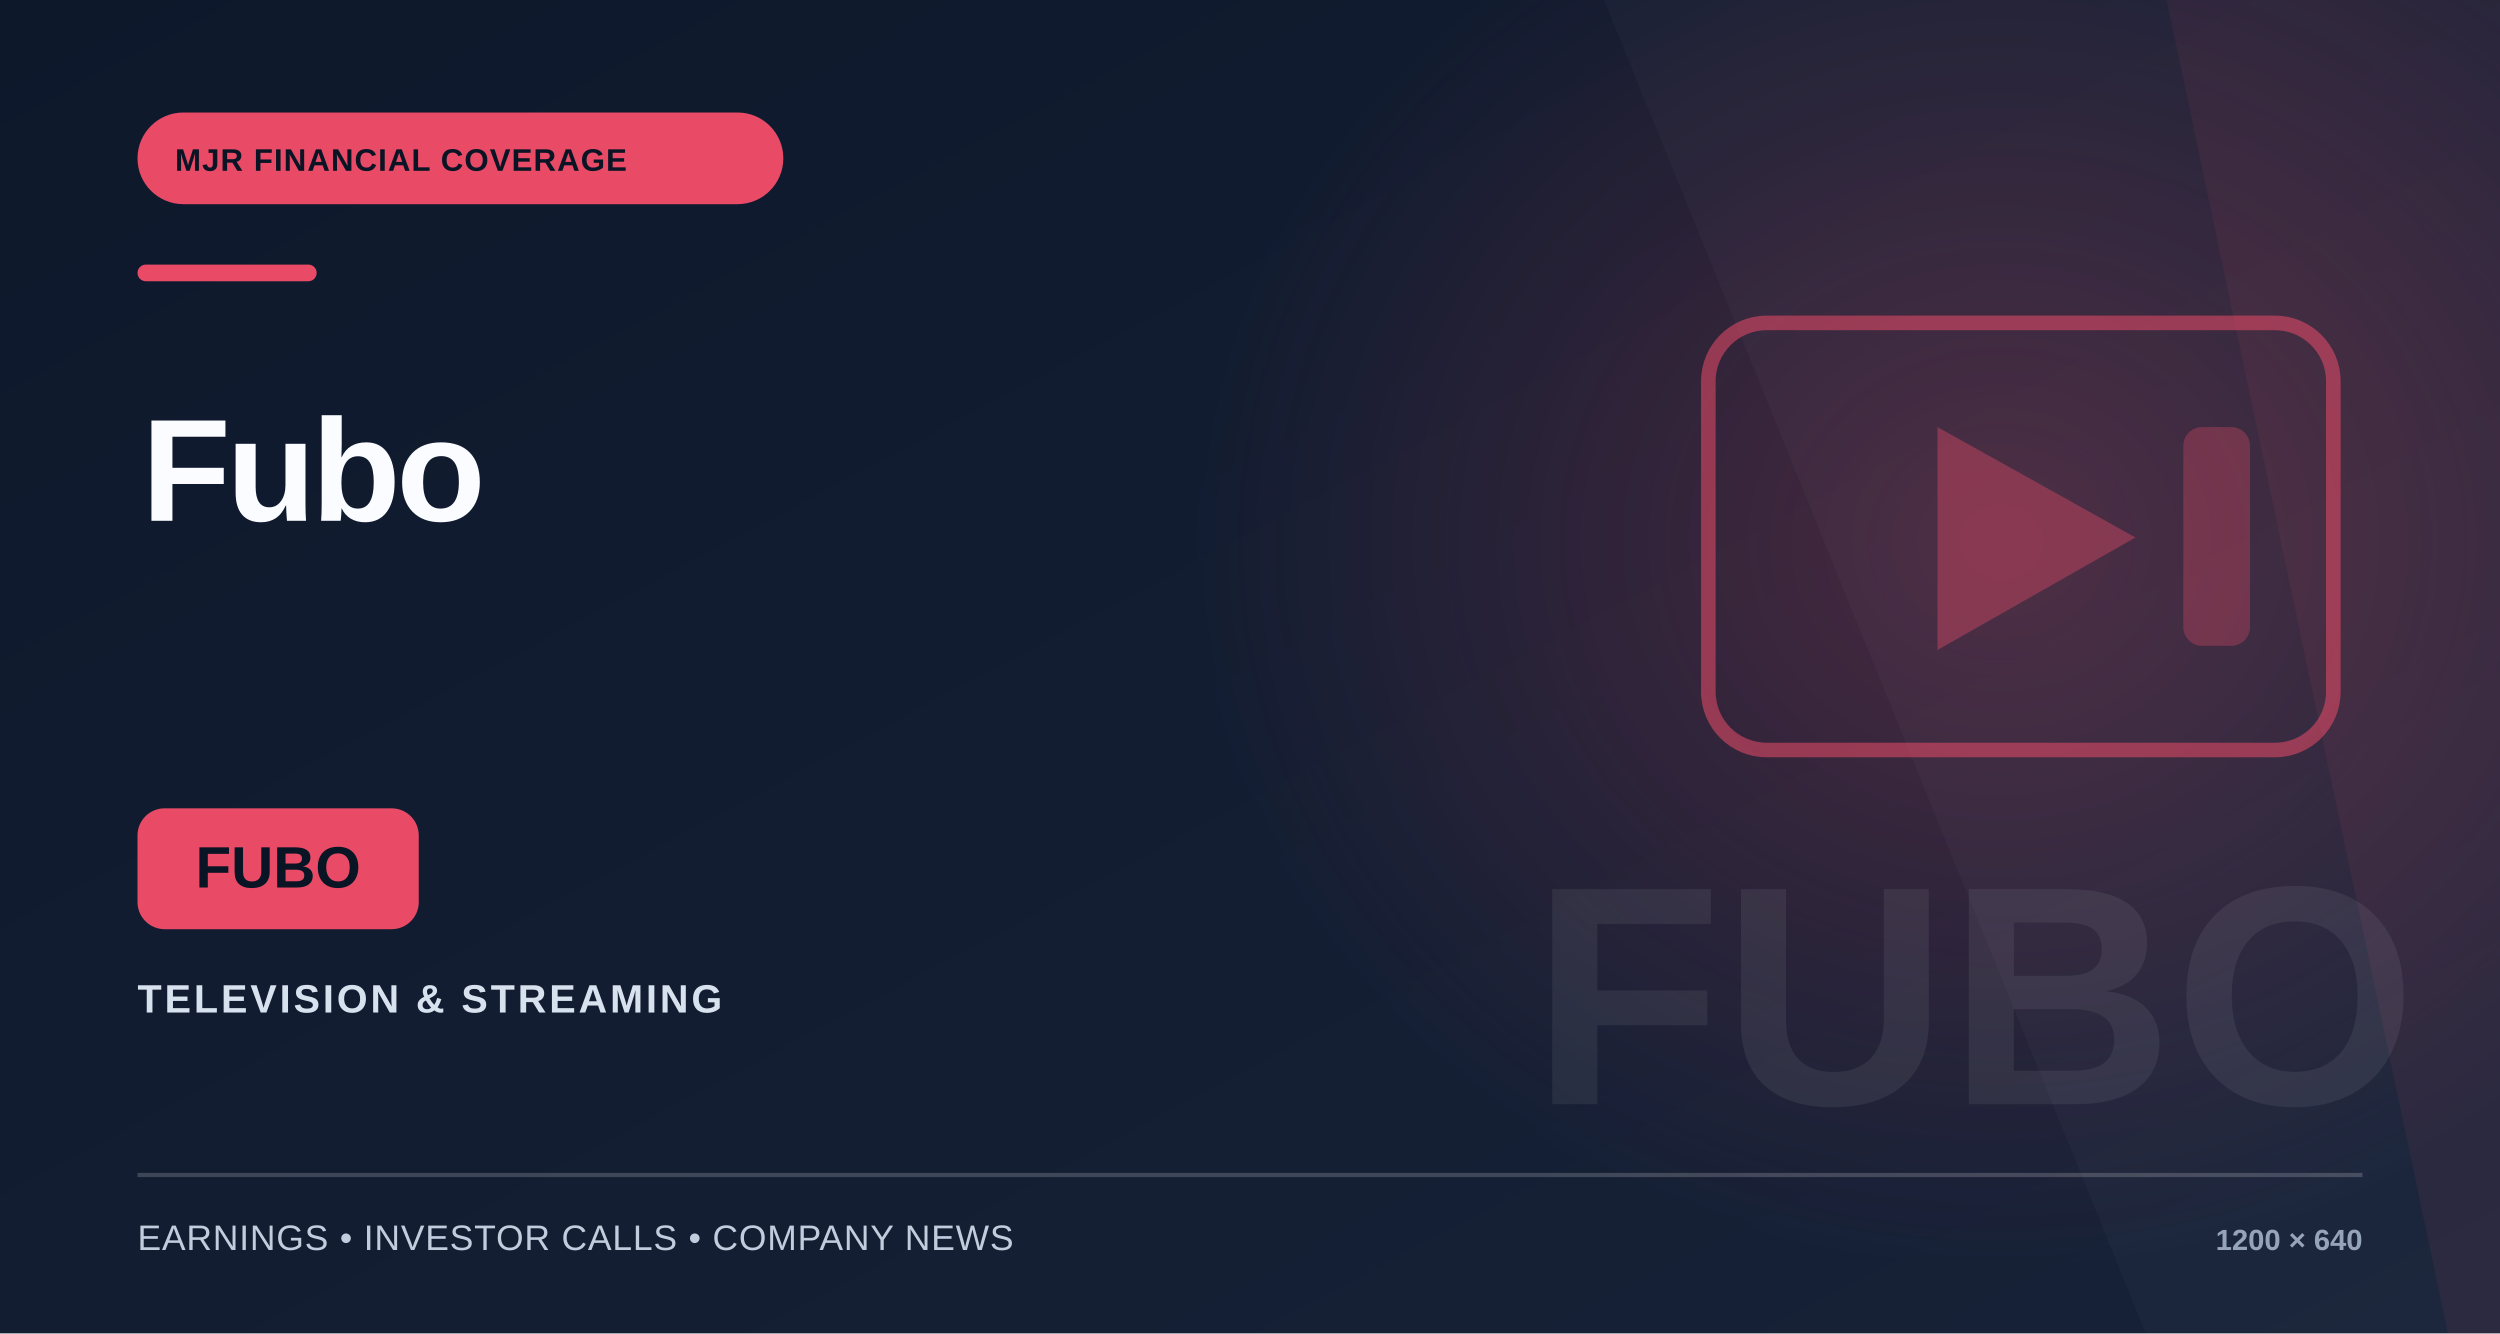
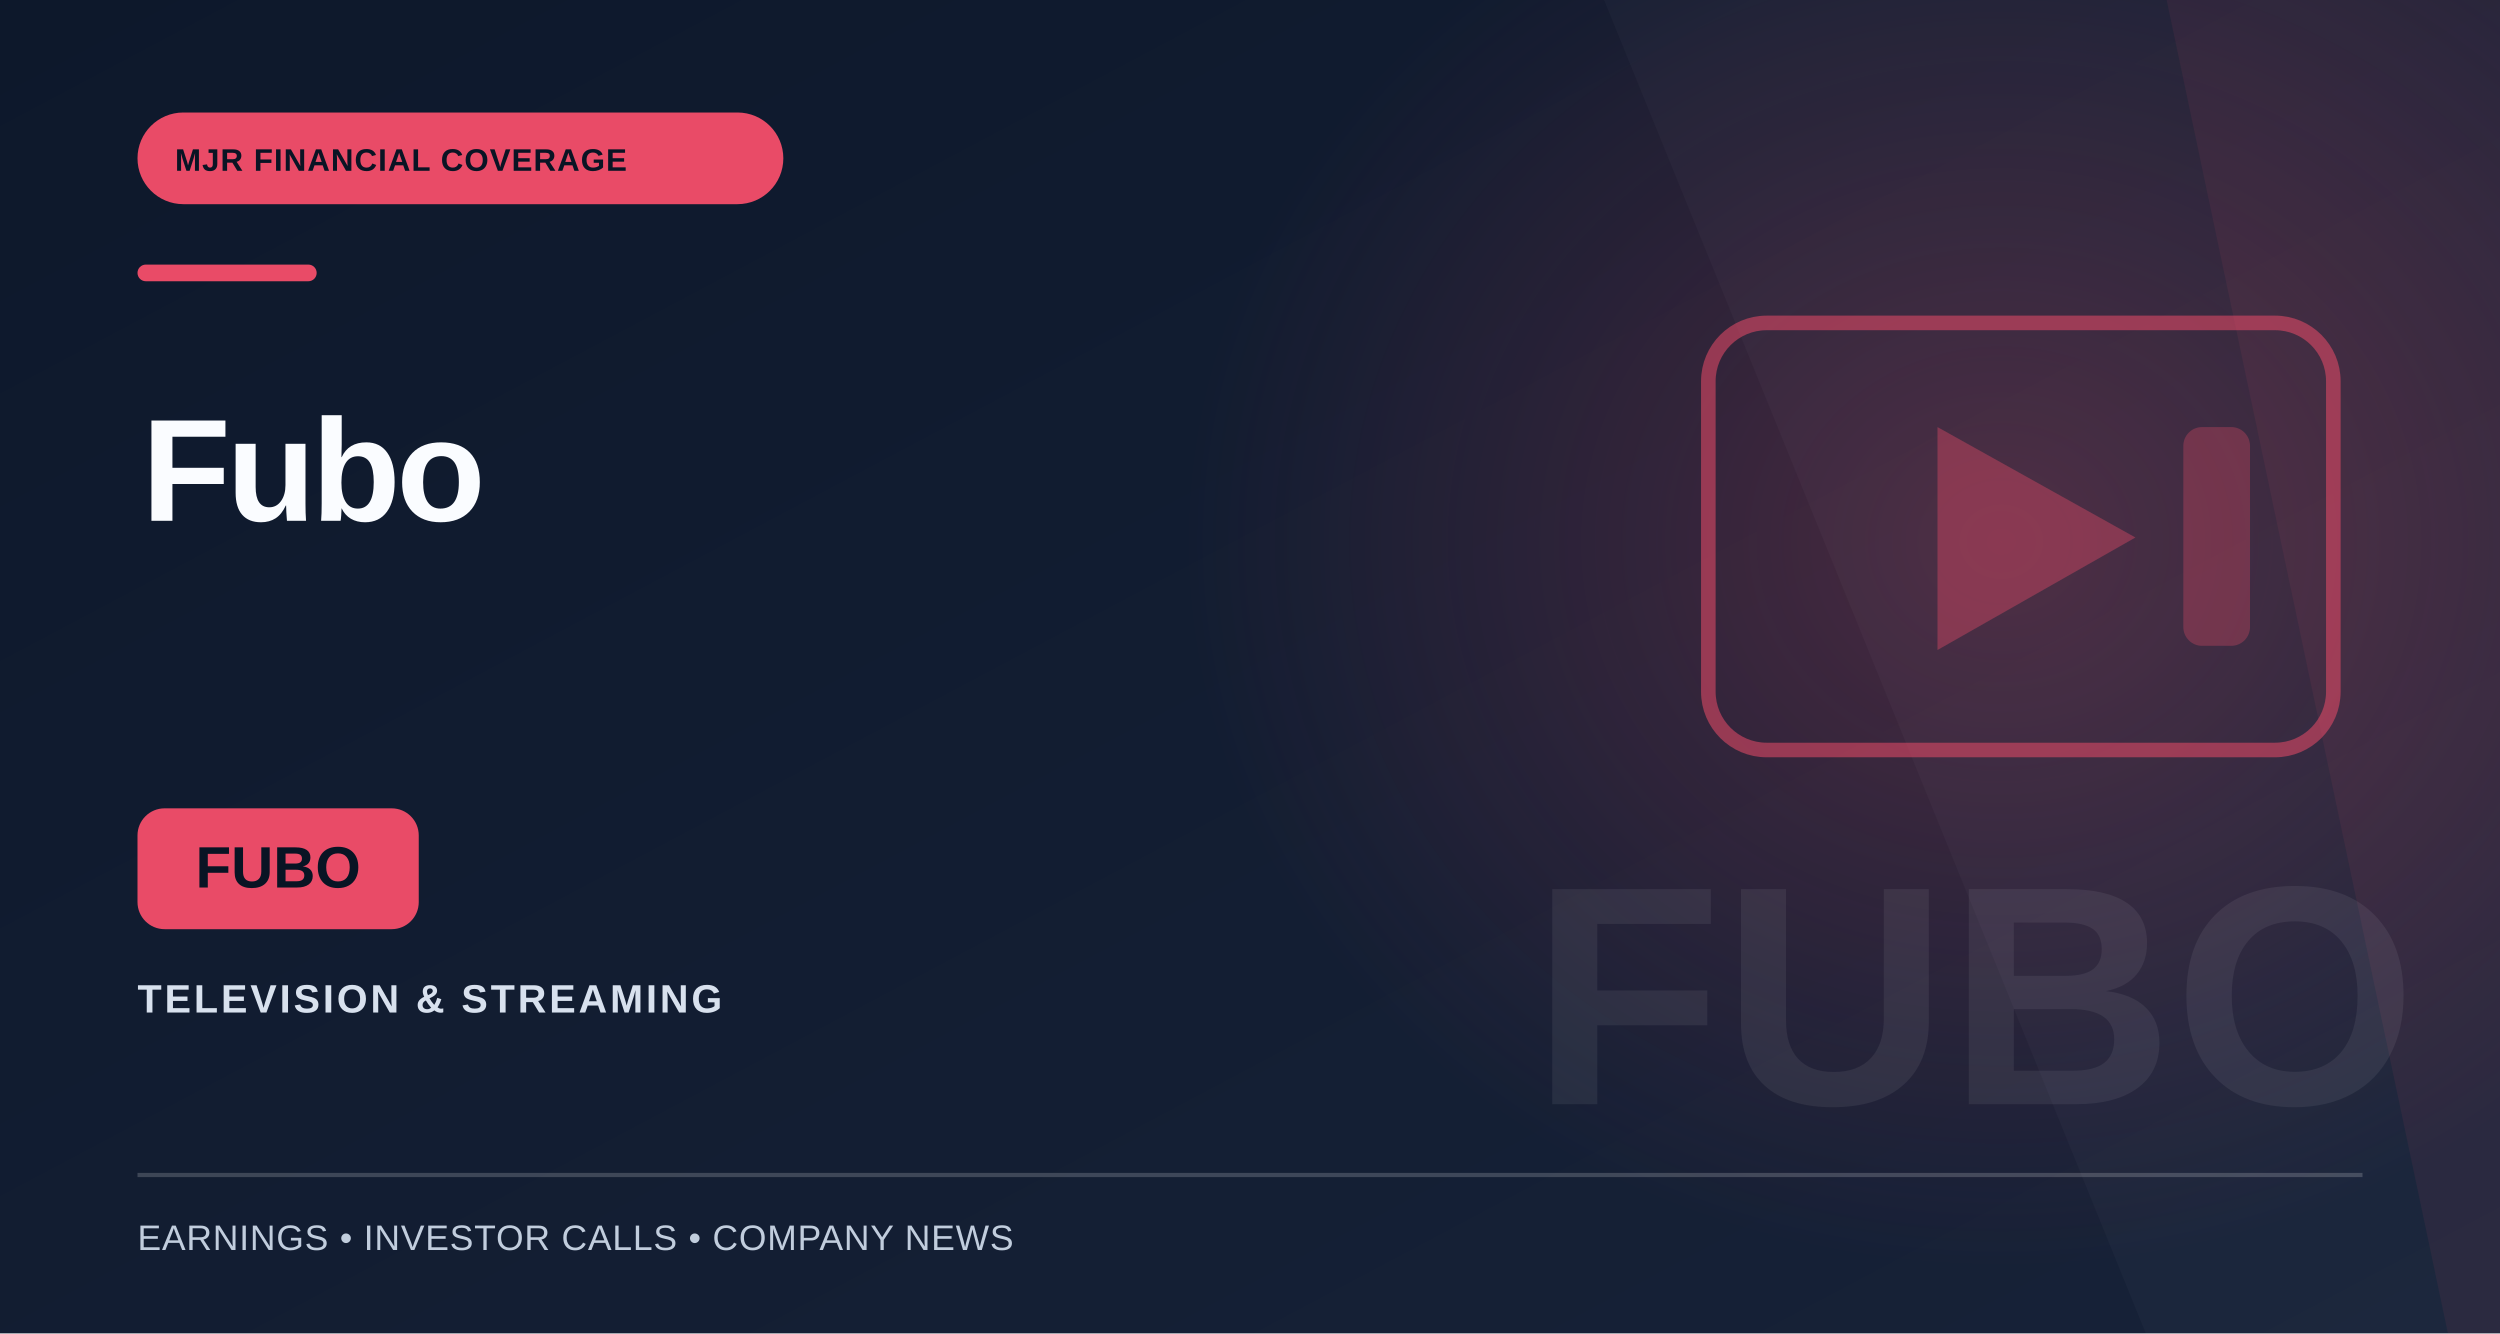
<svg xmlns="http://www.w3.org/2000/svg" width="1200" height="640" viewBox="0 0 1200 640" role="img" aria-labelledby="title desc">
  <defs>
    <linearGradient id="bg" x1="0" x2="1" y1="0" y2="1">
      <stop offset="0" stop-color="#0d182b" />
      <stop offset="1" stop-color="#172238" />
    </linearGradient>
    <radialGradient id="glow">
      <stop offset="0" stop-color="#E94B67" stop-opacity=".26" />
      <stop offset="1" stop-color="#E94B67" stop-opacity="0" />
    </radialGradient>
    <style>.title{font-family:Arial,Helvetica,sans-serif;font-weight:700;letter-spacing:-2px;fill:#fafcff}.label{font-family:Arial,Helvetica,sans-serif;font-weight:700}</style>
  </defs>
  <rect width="1200" height="640" fill="url(#bg)" />
  <ellipse cx="960" cy="260" rx="390" ry="350" fill="url(#glow)" />
  <path d="M770 0h430v640h-170z" fill="#fff" opacity=".025" />
  <path d="M1040 0h160v640h-25z" fill="#E94B67" opacity=".075" />
  <g stroke="#E94B67" stroke-width="7" fill="none" opacity=".55">
    <rect x="820" y="155" width="300" height="205" rx="28" />
    <path d="M930 205l95 53-95 54z" fill="#E94B67" stroke="none" opacity=".7" />
    <rect x="1048" y="205" width="32" height="105" rx="9" fill="#E94B67" stroke="none" opacity=".55" />
  </g>
  <text x="1160" y="530" text-anchor="end" class="label" font-size="150px" fill="#fff" opacity=".07">FUBO</text>
  <rect x="66" y="54" width="310" height="44" rx="22" fill="#E94B67" />
  <text x="84" y="82" class="label" font-size="15px" letter-spacing=".5" fill="#0a1424">MJR FINANCIAL COVERAGE</text>
  <rect x="66" y="127" width="86" height="8" rx="4" fill="#E94B67" />
  <text x="68" y="250" class="title" font-size="70px">Fubo</text>
  <rect x="66" y="388" width="135" height="58" rx="13" fill="#E94B67" />
  <text x="133.5" y="426" text-anchor="middle" class="label" font-size="28px" fill="#091424">FUBO</text>
  <text x="66" y="486" class="label" font-size="19px" letter-spacing="1.4" fill="#d8e1ee">TELEVISION &amp; STREAMING</text>
  <path d="M66 564H1134" stroke="#fff" stroke-opacity=".18" stroke-width="2" />
  <text x="66" y="600" font-family="Arial,Helvetica,sans-serif" font-size="17px" letter-spacing=".4" fill="#c1cddd">EARNINGS  •  INVESTOR CALLS  •  COMPANY NEWS</text>
-   <text x="1134" y="600" text-anchor="end" class="label" font-size="14px" fill="#96a4b8">1200 × 640</text>
</svg>
